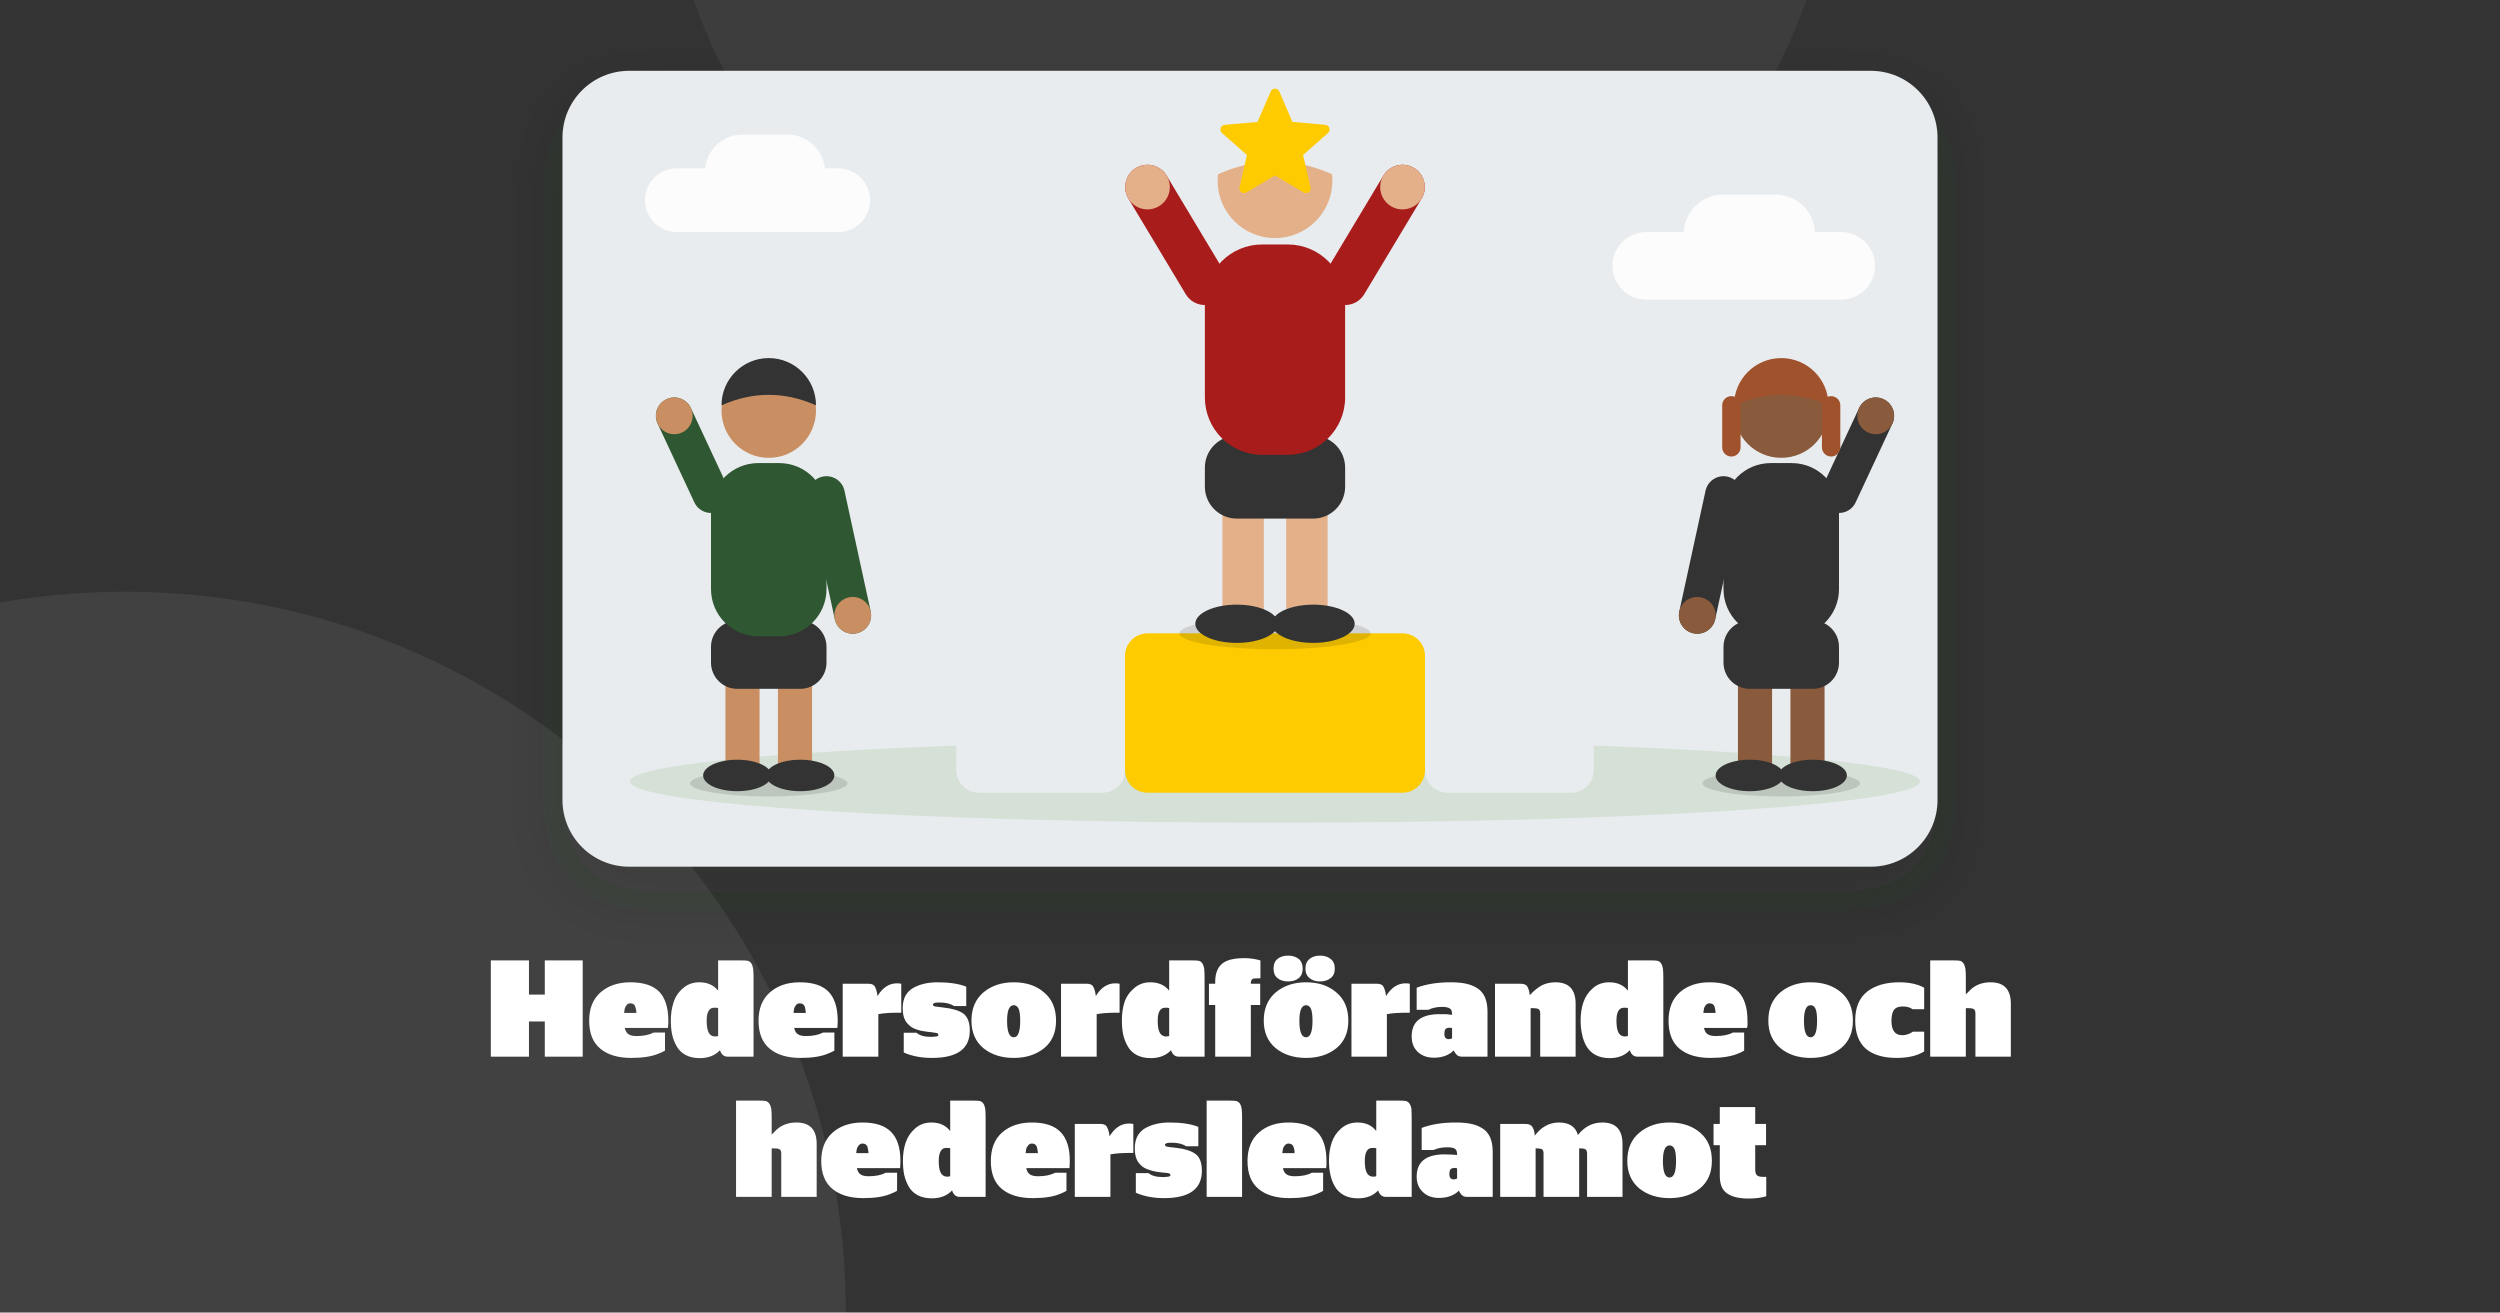
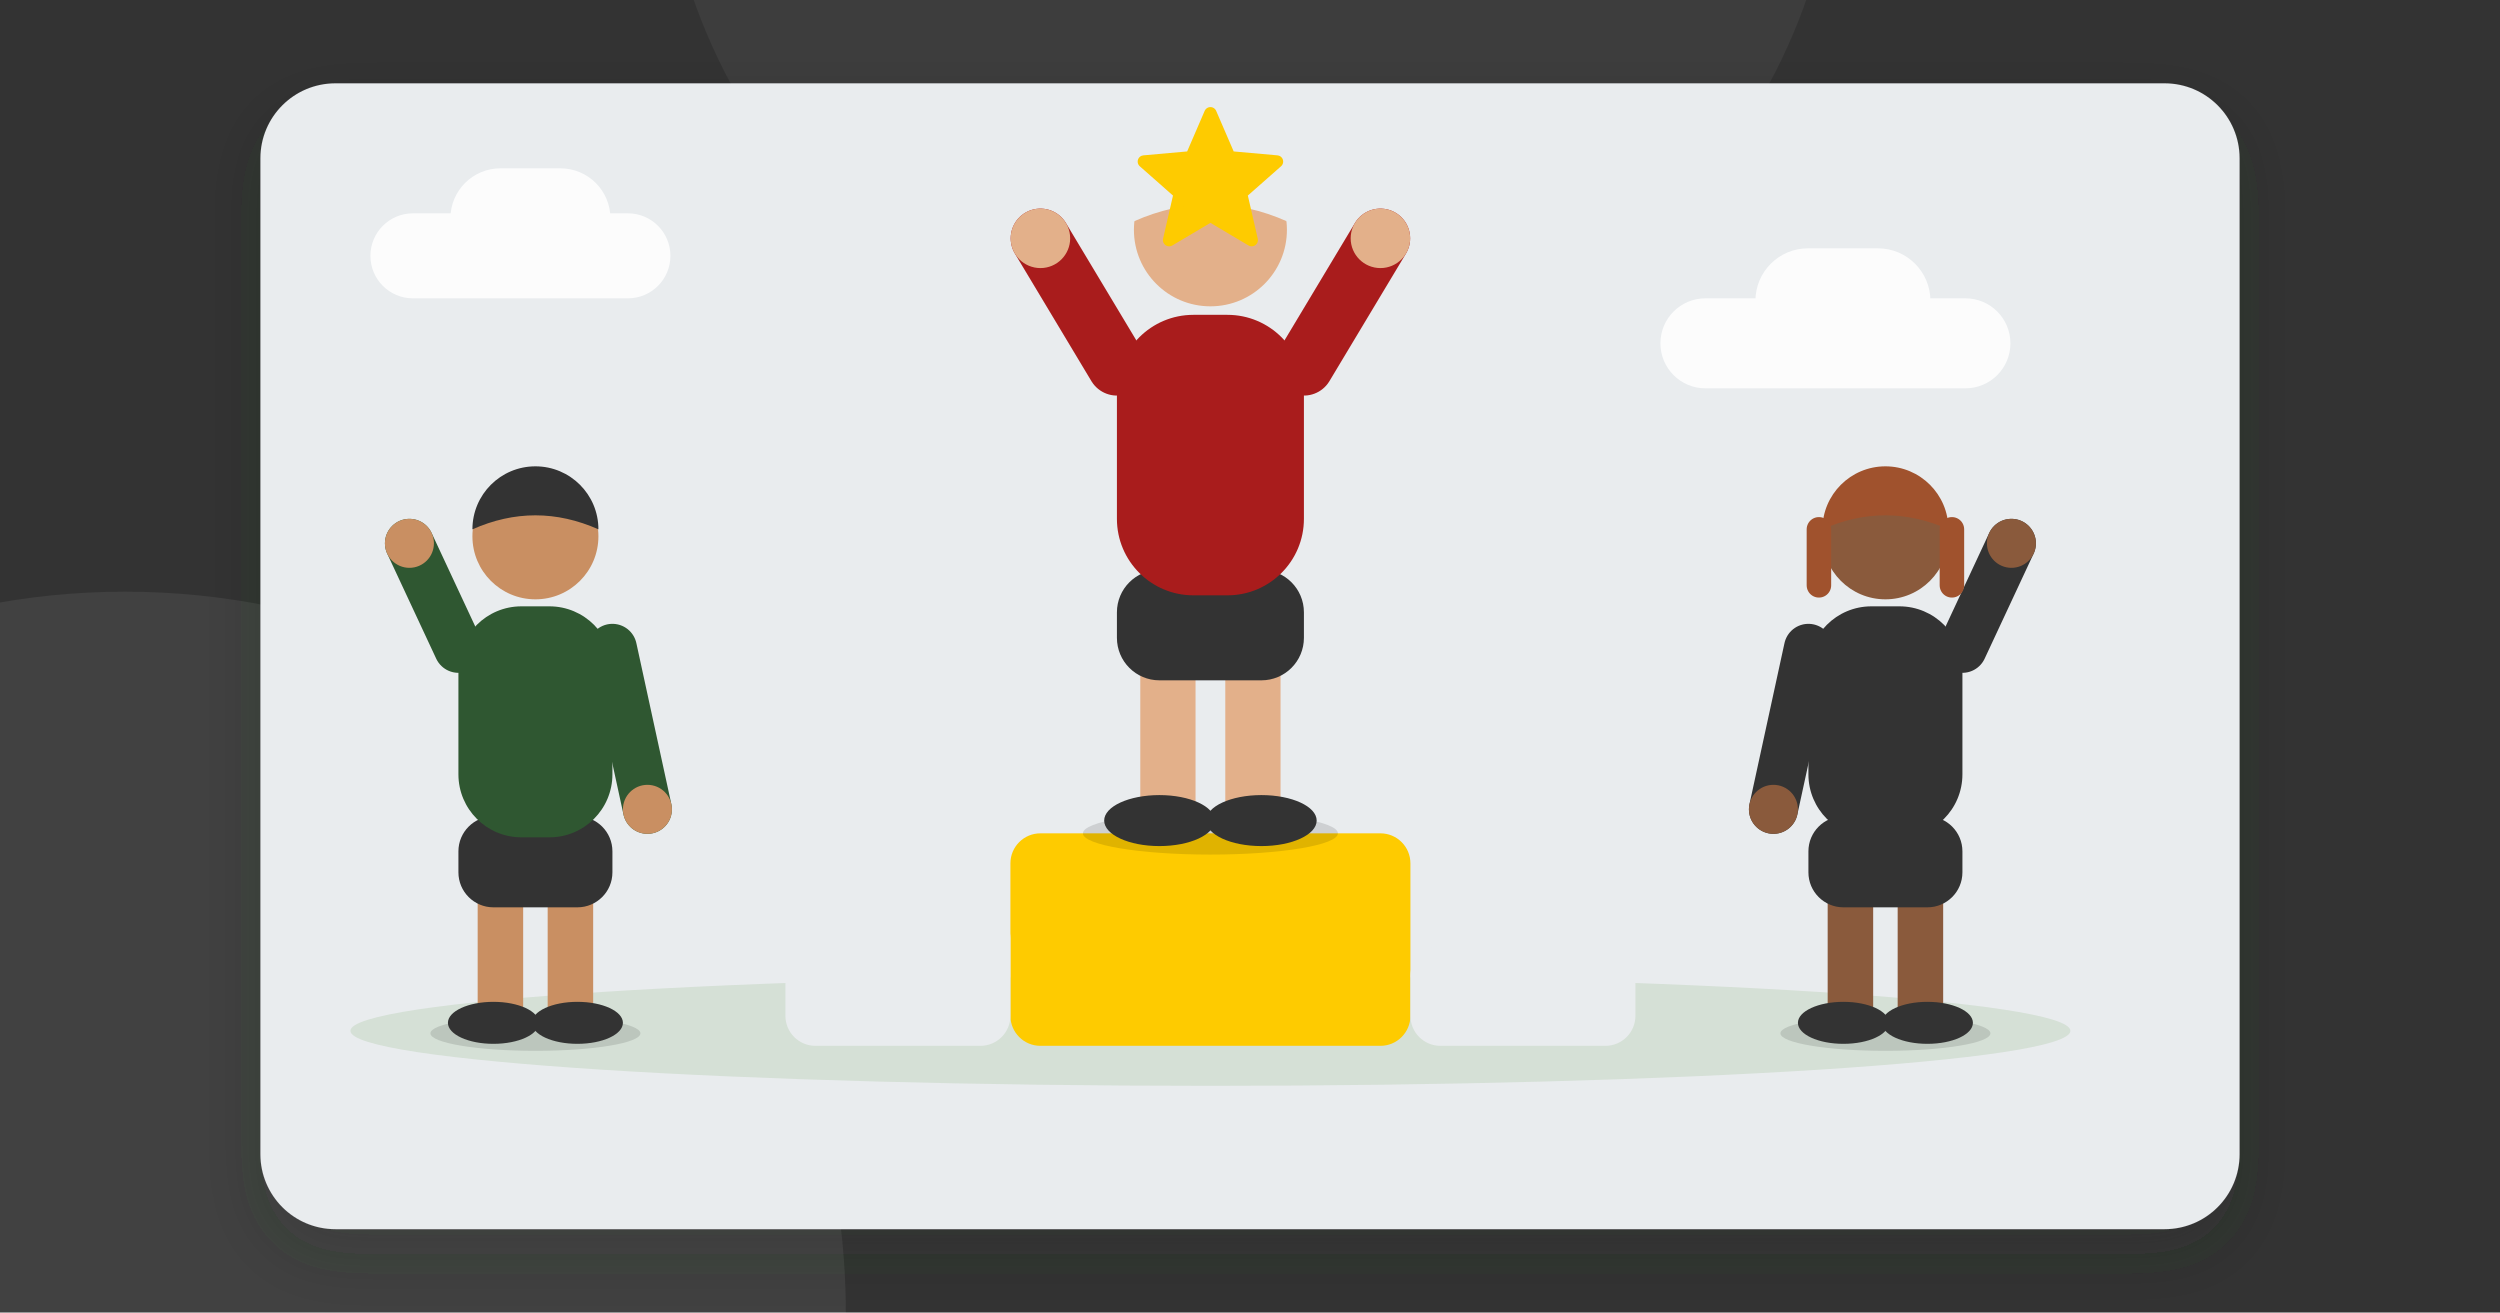
<svg xmlns="http://www.w3.org/2000/svg" viewBox="0 0 1200 630" width="1200" height="630" role="img" aria-label="Hedersordförande och hedersledamot">
  <defs>
    <filter id="sh" x="-20%" y="-20%" width="140%" height="160%">
      <feDropShadow dx="0" dy="12" stdDeviation="14" flood-color="#1F3A22" flood-opacity="0.2" />
    </filter>
  </defs>
  <rect width="1200" height="630" fill="#333333" />
  <circle cx="60" cy="630" r="346" fill="#FFFFFF" opacity=".07" />
  <circle cx="600" cy="-94" r="283" fill="#FFFFFF" opacity=".05" />
-   <rect x="270" y="34" width="660" height="382" rx="32" fill="#E9ECEE" filter="url(#sh)" />
+   <rect x="125" y="40" width="950" height="550" rx="36" fill="#E9ECEE" filter="url(#sh)" />
  <clipPath id="pc">
-     <rect x="270" y="34" width="660" height="382" rx="32" />
+     <rect x="125" y="40" width="950" height="550" rx="36" />
  </clipPath>
  <g clip-path="url(#pc)">
-     <g transform="translate(270,34) scale(0.9)">
+     <g transform="translate(125,40) scale(1.2)">
      <g fill="#FFFFFF" opacity=".85">
        <rect x="44" y="52" width="120" height="34" rx="17" />
        <rect x="76" y="34" width="64" height="40" rx="20" />
        <rect x="560" y="86" width="140" height="36" rx="18" />
        <rect x="598" y="66" width="70" height="42" rx="21" />
      </g>
      <ellipse cx="380" cy="379" rx="344" ry="22" fill="#D5E0D6" />
      <rect x="300" y="300" width="160" height="85" rx="12" fill="#FECB00" />
      <rect x="210" y="330" width="90" height="55" rx="12" fill="#E9ECEE" />
      <rect x="460" y="345" width="90" height="40" rx="12" fill="#E9ECEE" />
      <g transform="translate(380,300) scale(1.7)">
        <ellipse cx="0" cy="0" rx="30" ry="5" fill="#000" opacity=".12" />
        <path d="M-10,-44 V-6 M10,-44 V-6" stroke="#E3B08A" stroke-width="13" stroke-linecap="round" fill="none" />
        <ellipse cx="-12" cy="-3" rx="13" ry="6" fill="#333333" />
        <ellipse cx="12" cy="-3" rx="13" ry="6" fill="#333333" />
        <rect x="-22" y="-62" width="44" height="26" rx="10" fill="#333333" />
        <rect x="-22" y="-122" width="44" height="66" rx="18" fill="#A91C1C" />
        <path d="M-22,-110 L-40,-140" stroke="#A91C1C" stroke-width="14" stroke-linecap="round" fill="none" />
        <circle cx="-40" cy="-140" r="7" fill="#E3B08A" />
        <path d="M22,-110 L40,-140" stroke="#A91C1C" stroke-width="14" stroke-linecap="round" fill="none" />
        <circle cx="40" cy="-140" r="7" fill="#E3B08A" />
        <circle cx="0" cy="-142" r="18" fill="#E3B08A" />
        <path d="M-18,-144 A18,18 0 0 1 18,-144 Q0,-152 -18,-144 Z" fill="#E9ECEE" />
      </g>
      <polygon points="380,12 387.6,29.6 406.6,31.3 392.2,44 396.5,62.7 380,52.9 363.5,62.7 367.8,44 353.4,31.3 372.4,29.6" fill="#FECB00" stroke-linejoin="round" stroke="#FECB00" stroke-width="5" />
      <g transform="translate(110,380) scale(1.4)">
        <ellipse cx="0" cy="0" rx="30" ry="5" fill="#000" opacity=".12" />
        <path d="M-10,-44 V-6 M10,-44 V-6" stroke="#C98F62" stroke-width="13" stroke-linecap="round" fill="none" />
        <ellipse cx="-12" cy="-3" rx="13" ry="6" fill="#333333" />
        <ellipse cx="12" cy="-3" rx="13" ry="6" fill="#333333" />
        <rect x="-22" y="-62" width="44" height="26" rx="10" fill="#333333" />
        <rect x="-22" y="-122" width="44" height="66" rx="18" fill="#2F5731" />
        <path d="M-22,-110 L-36,-140" stroke="#2F5731" stroke-width="14" stroke-linecap="round" fill="none" />
        <circle cx="-36" cy="-140" r="7" fill="#C98F62" />
        <path d="M22,-110 L32,-64" stroke="#2F5731" stroke-width="14" stroke-linecap="round" fill="none" />
        <circle cx="32" cy="-64" r="7" fill="#C98F62" />
        <circle cx="0" cy="-142" r="18" fill="#C98F62" />
        <path d="M-18,-144 A18,18 0 0 1 18,-144 Q0,-152 -18,-144 Z" fill="#333333" />
      </g>
      <g transform="translate(650,380) scale(1.4)">
        <ellipse cx="0" cy="0" rx="30" ry="5" fill="#000" opacity=".12" />
        <path d="M-10,-44 V-6 M10,-44 V-6" stroke="#8A5A3C" stroke-width="13" stroke-linecap="round" fill="none" />
        <ellipse cx="-12" cy="-3" rx="13" ry="6" fill="#333333" />
        <ellipse cx="12" cy="-3" rx="13" ry="6" fill="#333333" />
        <rect x="-22" y="-62" width="44" height="26" rx="10" fill="#333333" />
        <rect x="-22" y="-122" width="44" height="66" rx="18" fill="#333333" />
        <path d="M-22,-110 L-32,-64" stroke="#333333" stroke-width="14" stroke-linecap="round" fill="none" />
        <circle cx="-32" cy="-64" r="7" fill="#8A5A3C" />
        <path d="M22,-110 L36,-140" stroke="#333333" stroke-width="14" stroke-linecap="round" fill="none" />
        <circle cx="36" cy="-140" r="7" fill="#8A5A3C" />
        <circle cx="0" cy="-142" r="18" fill="#8A5A3C" />
        <path d="M-18,-144 A18,18 0 0 1 18,-144 Q0,-152 -18,-144 Z" fill="#A0522D" />
        <path d="M-19,-144 V-128 M19,-144 V-128" stroke="#A0522D" stroke-width="7" stroke-linecap="round" />
      </g>
    </g>
  </g>
-   <path d="M253.9 507.2H235.6V461H253.9V477.4H261.5V461H279.7V507.2H261.5V490.3H253.9ZM320.6 493.4H299.9Q300.4 495.7 301.8 496.5Q303 497.3 305.6 497.3Q310.6 497.3 313.8 495.6H319.2V504.3Q317.8 505.1 316.2 505.7Q311.4 507.8 303 507.8Q293.5 507.8 288.2 503.4Q282.8 499 282.8 489.9Q282.8 481.1 288.3 476.3Q293.8 471.5 302.6 471.5Q311.9 471.5 316.4 476Q320.8 480.6 320.8 490Q320.8 491.7 320.7 492.2Q320.7 492.4 320.7 492.8Q320.7 493.2 320.6 493.4ZM302.6 481.6Q301.4 481.6 300.8 482.4Q300.1 483.3 299.9 484.1Q299.7 484.9 299.6 486.2H305.5Q305.4 485.2 305.3 484.6Q305.2 484 304.9 483.2Q304.7 482.4 304.1 482Q303.5 481.6 302.6 481.6ZM361.7 507.2H349.3Q346.6 507.2 345.6 504.1Q342 507.9 335.9 507.9Q331.9 507.9 329.1 506.4Q326.3 504.9 324.8 502.2Q323.3 499.6 322.6 496.5Q322 493.5 322 489.8Q322 485.1 323.3 481.2Q324.5 477.2 327.8 474.4Q331 471.5 335.7 471.5Q341.5 471.5 344.7 475.5V461H356.1Q358 461 359 461.2Q361 461.8 361.5 464.9Q361.7 466.5 361.7 469.1ZM343.1 497.5Q344 497.5 344.7 497.3V483.8Q344.5 483.8 344.3 483.8Q344 483.7 343.8 483.7H343.1Q342.2 483.7 341.6 483.9Q339.2 484.9 339.2 489.9Q339.2 496 341.6 497.1Q342.2 497.5 343.1 497.5ZM401.9 493.4H381.2Q381.7 495.7 383.1 496.5Q384.3 497.3 386.9 497.3Q391.9 497.3 395.1 495.6H400.5V504.3Q399.1 505.1 397.5 505.7Q392.7 507.8 384.3 507.8Q374.8 507.8 369.5 503.4Q364.1 499 364.1 489.9Q364.1 481.1 369.6 476.3Q375.1 471.5 383.9 471.5Q393.3 471.5 397.7 476Q402.1 480.6 402.1 490Q402.1 491.7 402 492.2Q402 492.4 402 492.8Q402 493.2 401.9 493.4ZM383.9 481.6Q382.8 481.6 382.1 482.4Q381.4 483.3 381.2 484.1Q381 484.9 380.9 486.2H386.8Q386.7 485.2 386.6 484.6Q386.5 484 386.3 483.2Q386 482.4 385.4 482Q384.8 481.6 383.9 481.6ZM432.6 486.1H431.3Q425.1 486.1 421.6 486.8V507.2H404.5V472.2H416.8Q417.7 472.2 418.4 472.4Q419.3 472.7 419.7 473.2Q420.8 474.8 421.2 478.1Q424.9 472 430.5 472Q431.7 472 432.6 472.2ZM447.4 507.8Q439.6 507.8 433.8 505.2V495.7H439.9Q442.1 497.7 446.9 497.7Q447.8 497.7 449.3 497.5Q450.4 497.4 450.4 496.7Q450.4 495.9 449.3 495.8L448.6 495.7Q448 495.6 447.5 495.5Q445.2 495.3 443.5 495Q441.8 494.8 439.8 494.1Q437.7 493.4 436.3 492Q434.8 490.7 434.1 488.9Q433.3 487 433.3 483.8Q433.3 480.3 434.7 477.8Q436.2 475.3 438.7 474Q441.2 472.7 444 472.1Q446.8 471.5 450 471.5Q458.5 471.5 463.8 473.6V482.9H457.9Q455.4 481.2 451 481.2Q449.2 481.2 448.6 481.4Q447.8 481.8 447.8 482.2Q447.8 482.9 448.8 483.1Q450.1 483.3 452.7 483.6Q459.3 484.3 462.4 486.5Q465.5 488.8 465.5 494.7Q465.5 507.8 447.4 507.8ZM486.6 507.8Q477.8 507.8 472 503.1Q466.3 498.3 466.3 489.9Q466.3 481.2 472.1 476.3Q477.9 471.5 486.6 471.5Q495.6 471.5 501.2 476.4Q506.9 481.2 506.9 489.9Q506.9 498.5 501.1 503.2Q495.3 507.8 486.6 507.8ZM486.6 497.9Q489.7 497.9 489.7 490Q489.7 485.8 488.9 484.1Q488.1 482.5 486.6 482.5Q483.4 482.5 483.4 490Q483.4 497.9 486.6 497.9ZM537.4 486.1H536.1Q529.9 486.1 526.4 486.8V507.2H509.3V472.2H521.6Q522.5 472.2 523.2 472.4Q524.1 472.7 524.5 473.2Q525.6 474.8 526 478.1Q529.7 472 535.3 472Q536.5 472 537.4 472.2ZM578.2 507.2H565.8Q563.1 507.2 562.1 504.1Q558.5 507.9 552.4 507.9Q548.4 507.9 545.6 506.4Q542.8 504.9 541.3 502.2Q539.8 499.6 539.1 496.5Q538.5 493.5 538.5 489.8Q538.5 485.1 539.7 481.2Q541 477.2 544.3 474.4Q547.5 471.5 552.2 471.5Q558 471.5 561.2 475.5V461H572.6Q574.5 461 575.5 461.2Q577.5 461.8 578 464.9Q578.2 466.5 578.2 469.1ZM559.6 497.5Q560.4 497.5 561.2 497.3V483.8Q561 483.8 560.7 483.8Q560.4 483.7 560.3 483.7H559.6Q558.7 483.7 558.1 483.9Q555.7 484.9 555.7 489.9Q555.7 496 558.1 497.1Q558.7 497.5 559.6 497.5ZM580.3 482.4V472.2H583.3V471.3Q583.3 467.8 584.4 465.5Q585.4 463.3 587.4 462Q589.3 460.8 591.7 460.4Q594 459.9 597.2 459.9Q601.2 459.9 605 461V469.6H603.5Q602.3 469.6 601.8 469.7Q601.2 469.8 600.8 470.3Q600.4 470.9 600.4 471.9V472.2H604.9V482.4H600.4V507.2H583.3V482.4ZM626.9 507.8Q618.1 507.8 612.3 503.1Q606.6 498.3 606.6 489.9Q606.6 481.2 612.4 476.3Q618.2 471.5 626.9 471.5Q635.9 471.5 641.5 476.4Q647.2 481.2 647.2 489.9Q647.2 498.5 641.4 503.2Q635.6 507.8 626.9 507.8ZM626.9 497.9Q630 497.9 630 490Q630 485.8 629.2 484.1Q628.4 482.5 626.9 482.5Q623.7 482.5 623.7 490Q623.7 497.9 626.9 497.9ZM611.3 464.9Q611.3 461.8 613.2 460.3Q615.1 458.7 618.3 458.7Q621.4 458.7 623.4 460.3Q625.3 461.9 625.3 464.9Q625.3 467.9 623.4 469.5Q621.4 471.1 618.3 471.1Q615.2 471.1 613.2 469.5Q611.3 468 611.3 464.9ZM626.6 464.9Q626.6 461.9 628.6 460.3Q630.5 458.7 633.6 458.7Q636.8 458.7 638.7 460.3Q640.7 461.8 640.7 464.9Q640.7 468 638.7 469.5Q636.7 471.1 633.6 471.1Q630.5 471.1 628.6 469.5Q626.6 467.9 626.6 464.9ZM676.7 486.1H675.4Q669.2 486.1 665.7 486.8V507.2H648.7V472.2H660.9Q661.9 472.2 662.5 472.4Q663.4 472.7 663.8 473.2Q664.9 474.8 665.3 478.1Q669.1 472 674.6 472Q675.9 472 676.7 472.2ZM714 507.2H701.8Q700.1 507.2 699.2 506.3Q698.4 505.5 697.8 504.2Q694.3 507.7 688.2 507.7Q683.5 507.7 680.5 504.9Q677.6 502.1 677.6 497.5Q677.6 486.8 691 486.8Q693.2 486.8 694.2 486.8Q694.7 486.9 695.7 487Q696.6 487.1 697 487.1V486.8Q697 484.6 695.8 484Q694.6 483.3 692.2 483.3Q688.5 483.3 685.6 484.7H680V474.1Q686.9 471.5 696.3 471.5Q700.4 471.5 703.4 472.1Q706.4 472.7 708.9 474.2Q711.4 475.7 712.7 478.5Q714 481.4 714 485.6ZM695.4 498.8Q696.2 498.8 697 498.4V493.5Q696.5 493.4 696.1 493.3Q694.5 493.3 693.9 493.9Q693.3 494.6 693.3 496.3Q693.3 498.8 695.4 498.8ZM734.7 507.2H717.6V472.2H729.9Q731.8 472.2 732.8 473.1Q733.9 474.4 734.3 477.7Q737.1 474.6 740 473Q742.9 471.5 746.6 471.5Q756.3 471.5 756.3 481.8V507.2H739.3V486.4Q739.3 484.8 738.4 484.3Q737.5 483.9 735.6 483.9Q734.9 483.9 734.7 484ZM798.4 507.2H786Q783.3 507.2 782.3 504.1Q778.8 507.9 772.6 507.9Q768.7 507.9 765.9 506.4Q763.1 504.9 761.5 502.2Q760 499.6 759.4 496.5Q758.7 493.5 758.7 489.8Q758.7 485.1 760 481.2Q761.3 477.2 764.5 474.4Q767.7 471.5 772.4 471.5Q778.2 471.5 781.4 475.5V461H792.8Q794.7 461 795.7 461.2Q797.7 461.8 798.2 464.9Q798.4 466.5 798.4 469.1ZM779.8 497.5Q780.7 497.5 781.4 497.3V483.8Q781.3 483.8 781 483.8Q780.7 483.7 780.5 483.7H779.8Q779 483.7 778.3 483.9Q775.9 484.9 775.9 489.9Q775.9 496 778.3 497.1Q779 497.5 779.8 497.5ZM838.6 493.4H817.9Q818.4 495.7 819.8 496.5Q821.1 497.3 823.6 497.3Q828.7 497.3 831.8 495.6H837.2V504.3Q835.9 505.1 834.3 505.7Q829.4 507.8 821 507.8Q811.5 507.8 806.2 503.4Q800.9 499 800.9 489.9Q800.9 481.1 806.3 476.3Q811.8 471.5 820.6 471.5Q830 471.5 834.4 476Q838.8 480.6 838.8 490Q838.8 491.7 838.8 492.2Q838.8 492.4 838.7 492.8Q838.7 493.2 838.6 493.4ZM820.6 481.6Q819.5 481.6 818.8 482.4Q818.1 483.3 817.9 484.1Q817.8 484.9 817.6 486.2H823.5Q823.4 485.2 823.3 484.6Q823.2 484 823 483.2Q822.7 482.4 822.1 482Q821.5 481.6 820.6 481.6ZM869.1 507.8Q860.3 507.8 854.6 503.1Q848.8 498.3 848.8 489.9Q848.8 481.2 854.6 476.3Q860.4 471.5 869.1 471.5Q878.1 471.5 883.8 476.4Q889.4 481.2 889.4 489.9Q889.4 498.5 883.6 503.2Q877.8 507.8 869.1 507.8ZM869.1 497.9Q872.2 497.9 872.2 490Q872.2 485.8 871.4 484.1Q870.6 482.5 869.1 482.5Q865.9 482.5 865.9 490Q865.9 497.9 869.1 497.9ZM910.4 507.8Q900.8 507.8 895.6 503.4Q890.5 498.9 890.5 489.8Q890.5 480.6 896.2 476Q902 471.5 911.6 471.5Q918.9 471.5 923.6 474.1V484.4H918Q916.2 483.1 913.3 483.1Q910.2 483.1 909 484.9Q907.9 486.7 907.9 490Q907.9 496.9 913.1 496.9Q915.7 496.9 918.2 495.2H923.6V504.7Q918.6 507.8 910.4 507.8ZM943.6 469.1V477.3Q945 475.8 945.8 475.1Q949.6 471.5 955.5 471.5Q965.2 471.5 965.2 481.8V507.2H948.2V486.4Q948.2 484.8 947.3 484.3Q946.4 483.9 944.5 483.9Q943.8 483.9 943.6 484V507.2H926.5V461H938Q939.9 461 940.9 461.2Q942.8 461.8 943.4 464.9Q943.6 466.5 943.6 469.1Z" fill="#FFFFFF" />
-   <path d="M370.4 536.4V544.6Q371.8 543.1 372.6 542.4Q376.4 538.8 382.3 538.8Q392 538.8 392 549.1V574.5H375V553.7Q375 552.1 374.1 551.6Q373.2 551.2 371.3 551.2Q370.6 551.2 370.4 551.3V574.5H353.3V528.3H364.7Q366.7 528.3 367.6 528.5Q369.6 529.1 370.2 532.2Q370.4 533.8 370.4 536.4ZM432 560.7H411.3Q411.8 563 413.2 563.8Q414.4 564.6 417 564.6Q422 564.6 425.2 562.9H430.6V571.6Q429.2 572.4 427.6 573Q422.8 575.1 414.4 575.1Q404.9 575.1 399.6 570.7Q394.2 566.3 394.2 557.3Q394.2 548.4 399.7 543.6Q405.2 538.8 414 538.8Q423.4 538.8 427.8 543.4Q432.2 547.9 432.2 557.3Q432.2 559 432.1 559.5Q432.1 559.7 432.1 560.1Q432.1 560.6 432 560.7ZM414 548.9Q412.9 548.9 412.2 549.8Q411.5 550.6 411.3 551.4Q411.1 552.2 411 553.5H416.9Q416.8 552.5 416.7 551.9Q416.6 551.3 416.4 550.5Q416.1 549.7 415.5 549.3Q414.9 548.9 414 548.9ZM473.1 574.5H460.7Q458 574.5 457 571.4Q453.4 575.2 447.3 575.2Q443.3 575.2 440.5 573.7Q437.7 572.2 436.2 569.6Q434.7 566.9 434 563.9Q433.4 560.8 433.4 557.1Q433.4 552.4 434.7 548.5Q436 544.5 439.2 541.7Q442.4 538.8 447.1 538.8Q452.9 538.8 456.1 542.9V528.3H467.5Q469.4 528.3 470.4 528.5Q472.4 529.1 472.9 532.2Q473.1 533.8 473.1 536.4ZM454.5 564.8Q455.4 564.8 456.1 564.6V551.1Q456 551.1 455.7 551.1Q455.4 551.1 455.2 551H454.5Q453.6 551 453 551.2Q450.6 552.2 450.6 557.3Q450.6 563.3 453 564.4Q453.6 564.8 454.5 564.8ZM513.3 560.7H492.6Q493.1 563 494.5 563.8Q495.8 564.6 498.3 564.6Q503.3 564.6 506.5 562.9H511.9V571.6Q510.5 572.4 509 573Q504.1 575.1 495.7 575.1Q486.2 575.1 480.9 570.7Q475.6 566.3 475.6 557.3Q475.6 548.4 481 543.6Q486.5 538.8 495.3 538.8Q504.7 538.8 509.1 543.4Q513.5 547.9 513.5 557.3Q513.5 559 513.4 559.5Q513.4 559.7 513.4 560.1Q513.4 560.6 513.3 560.7ZM495.3 548.9Q494.2 548.9 493.5 549.8Q492.8 550.6 492.6 551.4Q492.5 552.2 492.3 553.5H498.2Q498.1 552.5 498 551.9Q497.9 551.3 497.7 550.5Q497.4 549.7 496.8 549.3Q496.2 548.9 495.3 548.9ZM544 553.4H542.7Q536.5 553.4 533 554.1V574.5H515.9V539.5H528.2Q529.1 539.5 529.8 539.7Q530.7 540 531.1 540.6Q532.2 542.1 532.6 545.4Q536.3 539.3 541.9 539.3Q543.1 539.3 544 539.5ZM558.8 575.1Q551 575.1 545.2 572.5V563.1H551.3Q553.5 565 558.3 565Q559.2 565 560.7 564.8Q561.8 564.7 561.8 564.1Q561.8 563.3 560.7 563.1L560 563Q559.4 562.9 558.9 562.9Q556.6 562.7 554.9 562.4Q553.2 562.1 551.2 561.4Q549.1 560.7 547.7 559.4Q546.2 558 545.5 556.2Q544.7 554.3 544.7 551.1Q544.7 547.6 546.1 545.1Q547.6 542.6 550.1 541.3Q552.6 540 555.4 539.4Q558.2 538.8 561.4 538.8Q569.9 538.8 575.2 540.9V550.2H569.3Q566.8 548.5 562.4 548.5Q560.6 548.5 560 548.7Q559.2 549.1 559.2 549.5Q559.2 550.2 560.2 550.4Q561.6 550.7 564.1 550.9Q570.7 551.6 573.8 553.9Q576.9 556.1 576.9 562Q576.9 575.1 558.8 575.1ZM596.2 574.5H579.2V528.3H590.6Q592.5 528.3 593.5 528.5Q595.5 529.1 596 532.2Q596.2 533.8 596.2 536.4ZM636.5 560.7H615.8Q616.3 563 617.7 563.8Q619 564.6 621.5 564.6Q626.6 564.6 629.7 562.9H635.1V571.6Q633.8 572.4 632.2 573Q627.4 575.1 618.9 575.1Q609.4 575.1 604.1 570.7Q598.8 566.3 598.8 557.3Q598.8 548.4 604.3 543.6Q609.7 538.8 618.5 538.8Q627.9 538.8 632.3 543.4Q636.7 547.9 636.7 557.3Q636.7 559 636.7 559.5Q636.7 559.7 636.6 560.1Q636.6 560.6 636.5 560.7ZM618.5 548.9Q617.4 548.9 616.7 549.8Q616 550.6 615.8 551.4Q615.7 552.2 615.5 553.5H621.4Q621.4 552.5 621.3 551.9Q621.2 551.3 620.9 550.5Q620.6 549.7 620 549.3Q619.4 548.9 618.5 548.9ZM677.6 574.5H665.2Q662.5 574.5 661.5 571.4Q658 575.2 651.8 575.2Q647.9 575.2 645.1 573.7Q642.3 572.2 640.8 569.6Q639.2 566.9 638.6 563.9Q637.9 560.8 637.9 557.1Q637.9 552.4 639.2 548.5Q640.5 544.5 643.7 541.7Q647 538.8 651.6 538.8Q657.5 538.8 660.6 542.9V528.3H672Q674 528.3 674.9 528.5Q676.9 529.1 677.5 532.2Q677.6 533.8 677.6 536.4ZM659 564.8Q659.9 564.8 660.6 564.6V551.1Q660.5 551.1 660.2 551.1Q659.9 551.1 659.8 551H659Q658.2 551 657.5 551.2Q655.1 552.2 655.1 557.3Q655.1 563.3 657.5 564.4Q658.2 564.8 659 564.8ZM716.5 574.5H704.2Q702.5 574.5 701.7 573.6Q700.8 572.8 700.3 571.5Q696.8 575 690.7 575Q685.9 575 683 572.2Q680 569.4 680 564.8Q680 554.1 693.4 554.1Q695.7 554.1 696.7 554.2Q697.2 554.2 698.1 554.3Q699 554.4 699.4 554.4V554.1Q699.4 551.9 698.2 551.3Q697.1 550.7 694.6 550.7Q691 550.7 688.1 552H682.4V541.4Q689.3 538.8 698.7 538.8Q702.9 538.8 705.9 539.4Q708.9 540 711.4 541.5Q713.9 543 715.2 545.8Q716.5 548.7 716.5 552.9ZM697.8 566.1Q698.6 566.1 699.4 565.7V560.8Q698.9 560.7 698.6 560.6Q696.9 560.6 696.3 561.2Q695.7 561.9 695.7 563.6Q695.7 566.1 697.8 566.1ZM737.1 574.5H720.1V539.5H732.3Q733.6 539.5 734.4 539.9Q735.3 540.4 735.7 541.2Q736.2 542.1 736.4 543Q736.6 543.8 736.7 545.1Q741.4 538.8 748.3 538.8Q755.7 538.8 757.4 544.8Q762.1 538.8 769.1 538.8Q778.8 538.8 778.8 549.1V574.5H761.8V553.7Q761.8 552.1 760.9 551.6Q760 551.2 758.1 551.2H758V574.5H740.9V553.7Q740.9 552.1 740.1 551.6Q739.2 551.2 737.2 551.2H737.1ZM801.4 575.1Q792.6 575.1 786.8 570.4Q781.1 565.6 781.1 557.2Q781.1 548.5 786.9 543.7Q792.7 538.8 801.4 538.8Q810.4 538.8 816.1 543.7Q821.7 548.5 821.7 557.2Q821.7 565.8 815.9 570.5Q810.1 575.1 801.4 575.1ZM801.4 565.2Q804.5 565.2 804.5 557.3Q804.5 553.1 803.7 551.4Q802.9 549.8 801.4 549.8Q798.2 549.8 798.2 557.3Q798.2 565.2 801.4 565.2ZM822.5 549.7V539.5H825.5V531.4H842.5V539.5H847.7V549.7H842.5V561.3Q842.5 563.3 843.3 564.1Q844.1 564.9 846.3 564.9H847.8V574.2Q844.2 575.3 839.3 575.3Q832.6 575.3 829.1 572.9Q825.5 570.6 825.5 564.4V549.7Z" fill="#FFFFFF" />
</svg>
